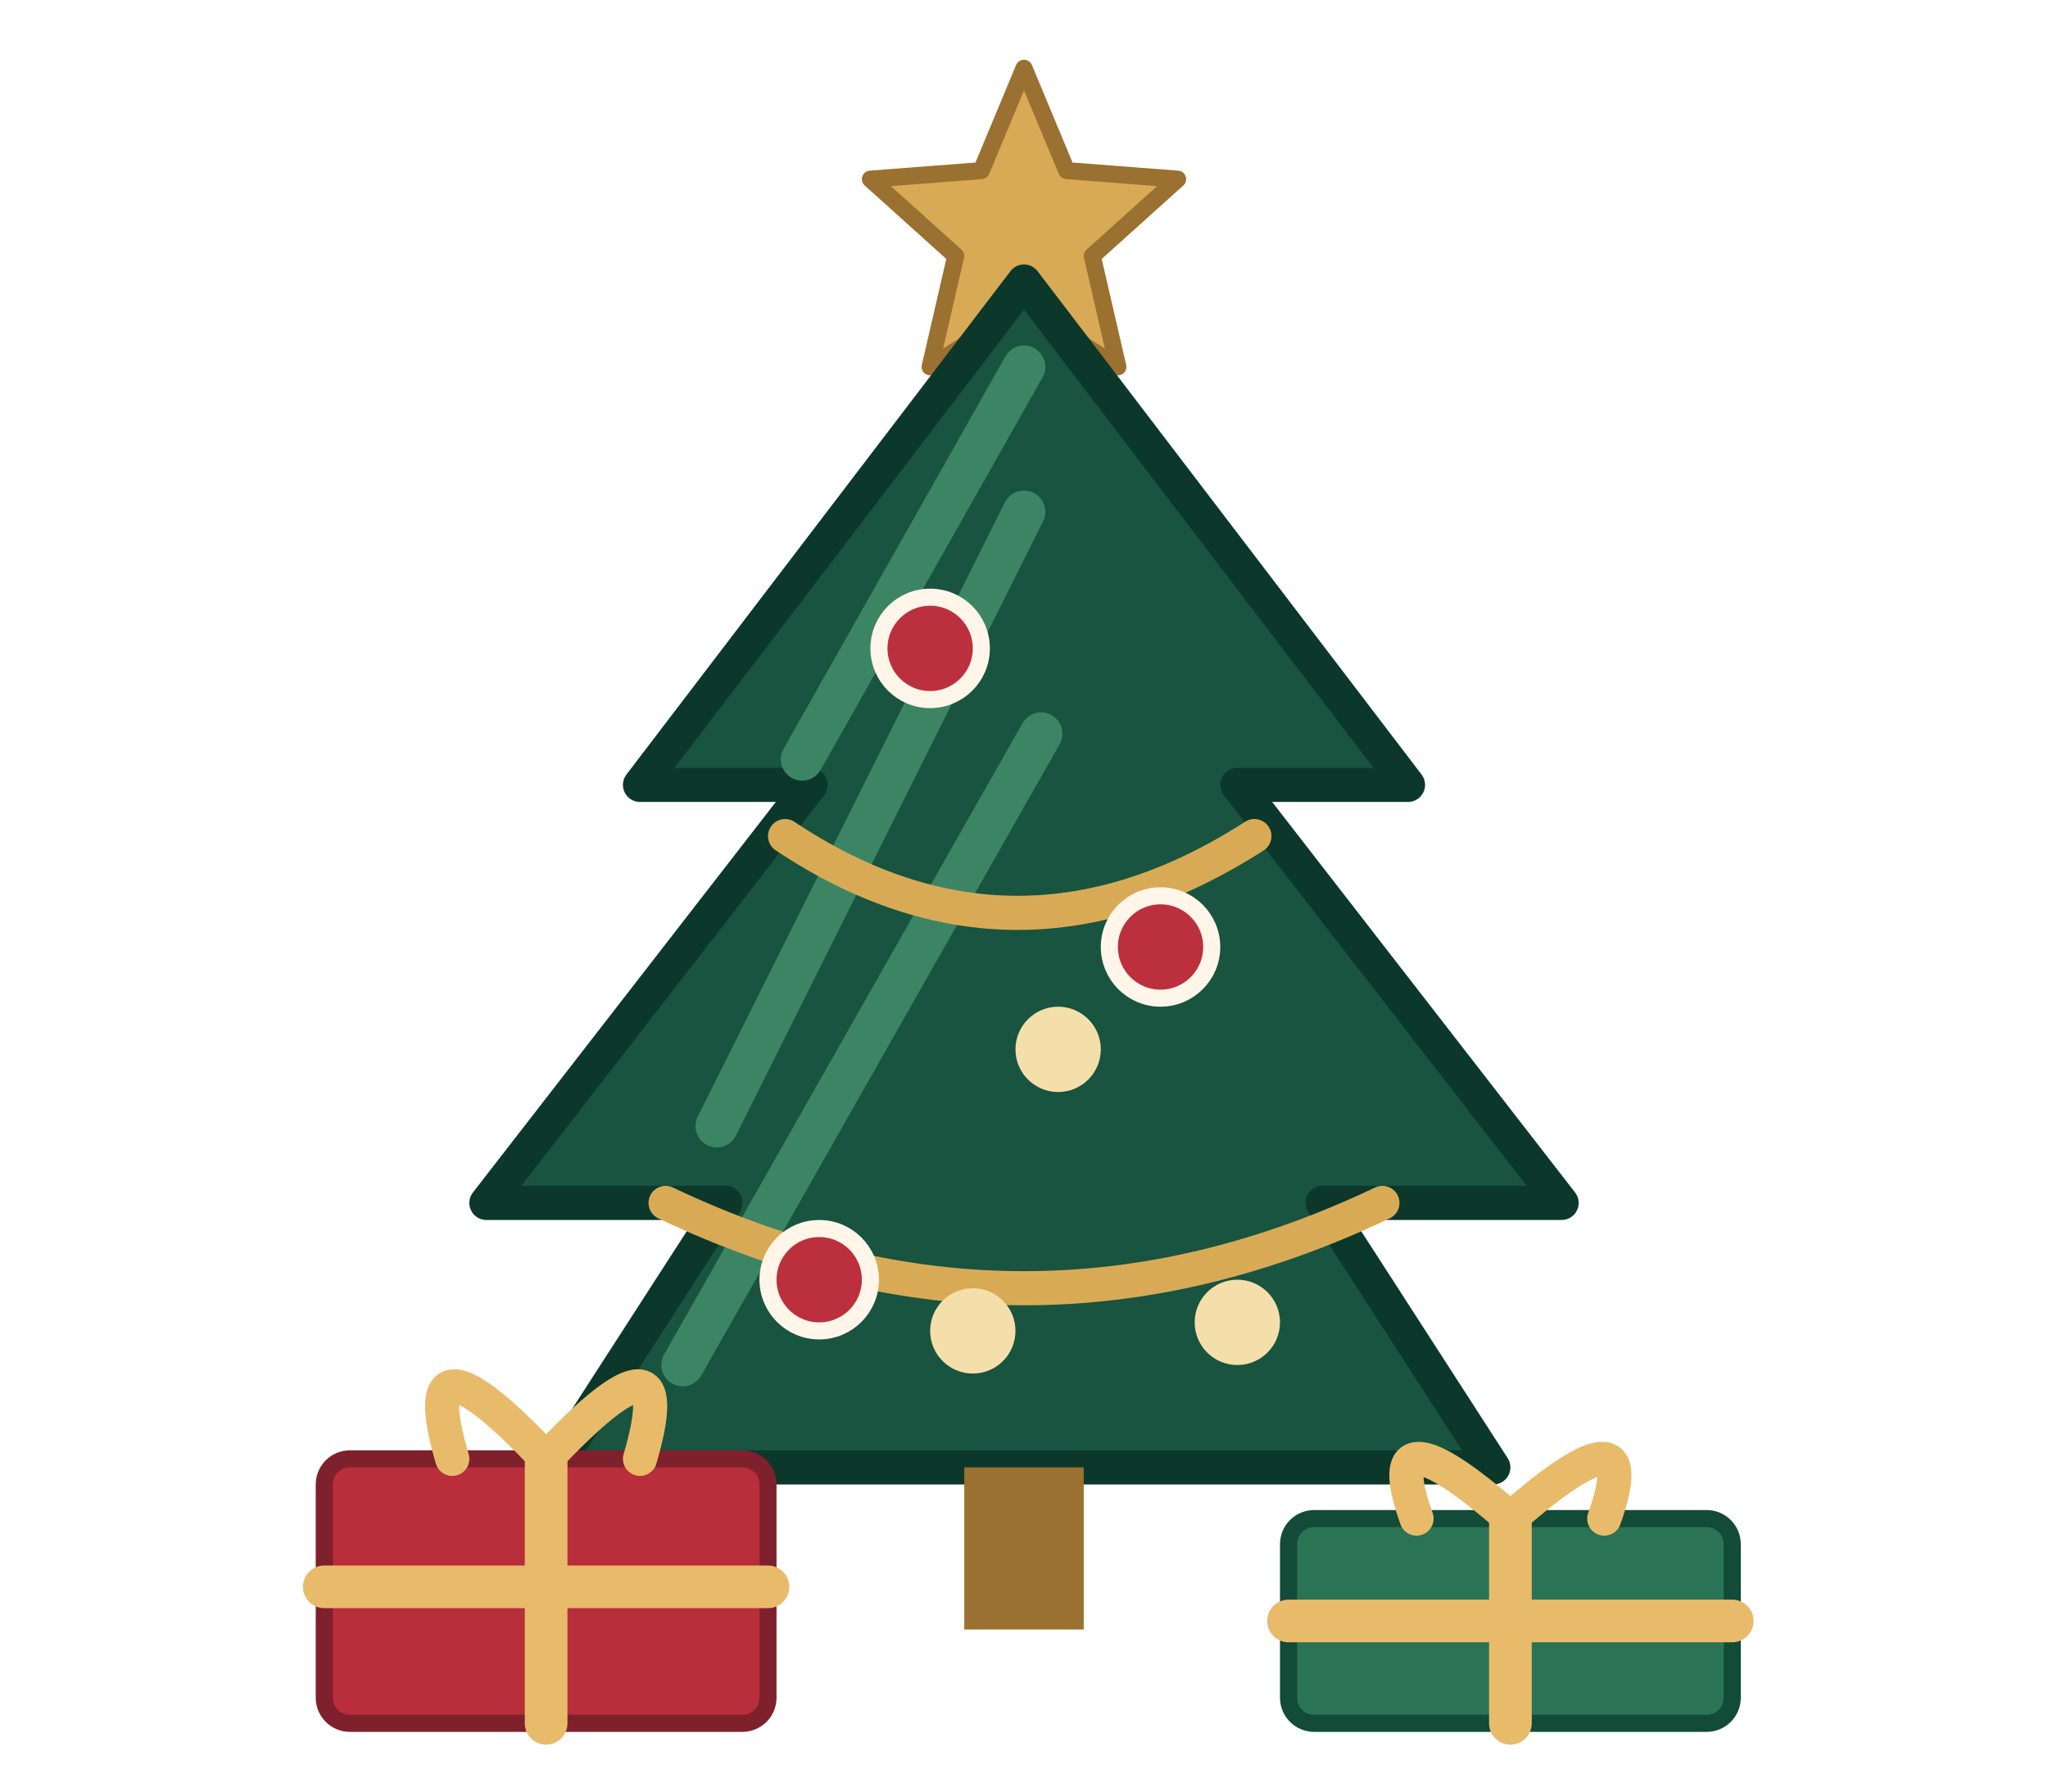
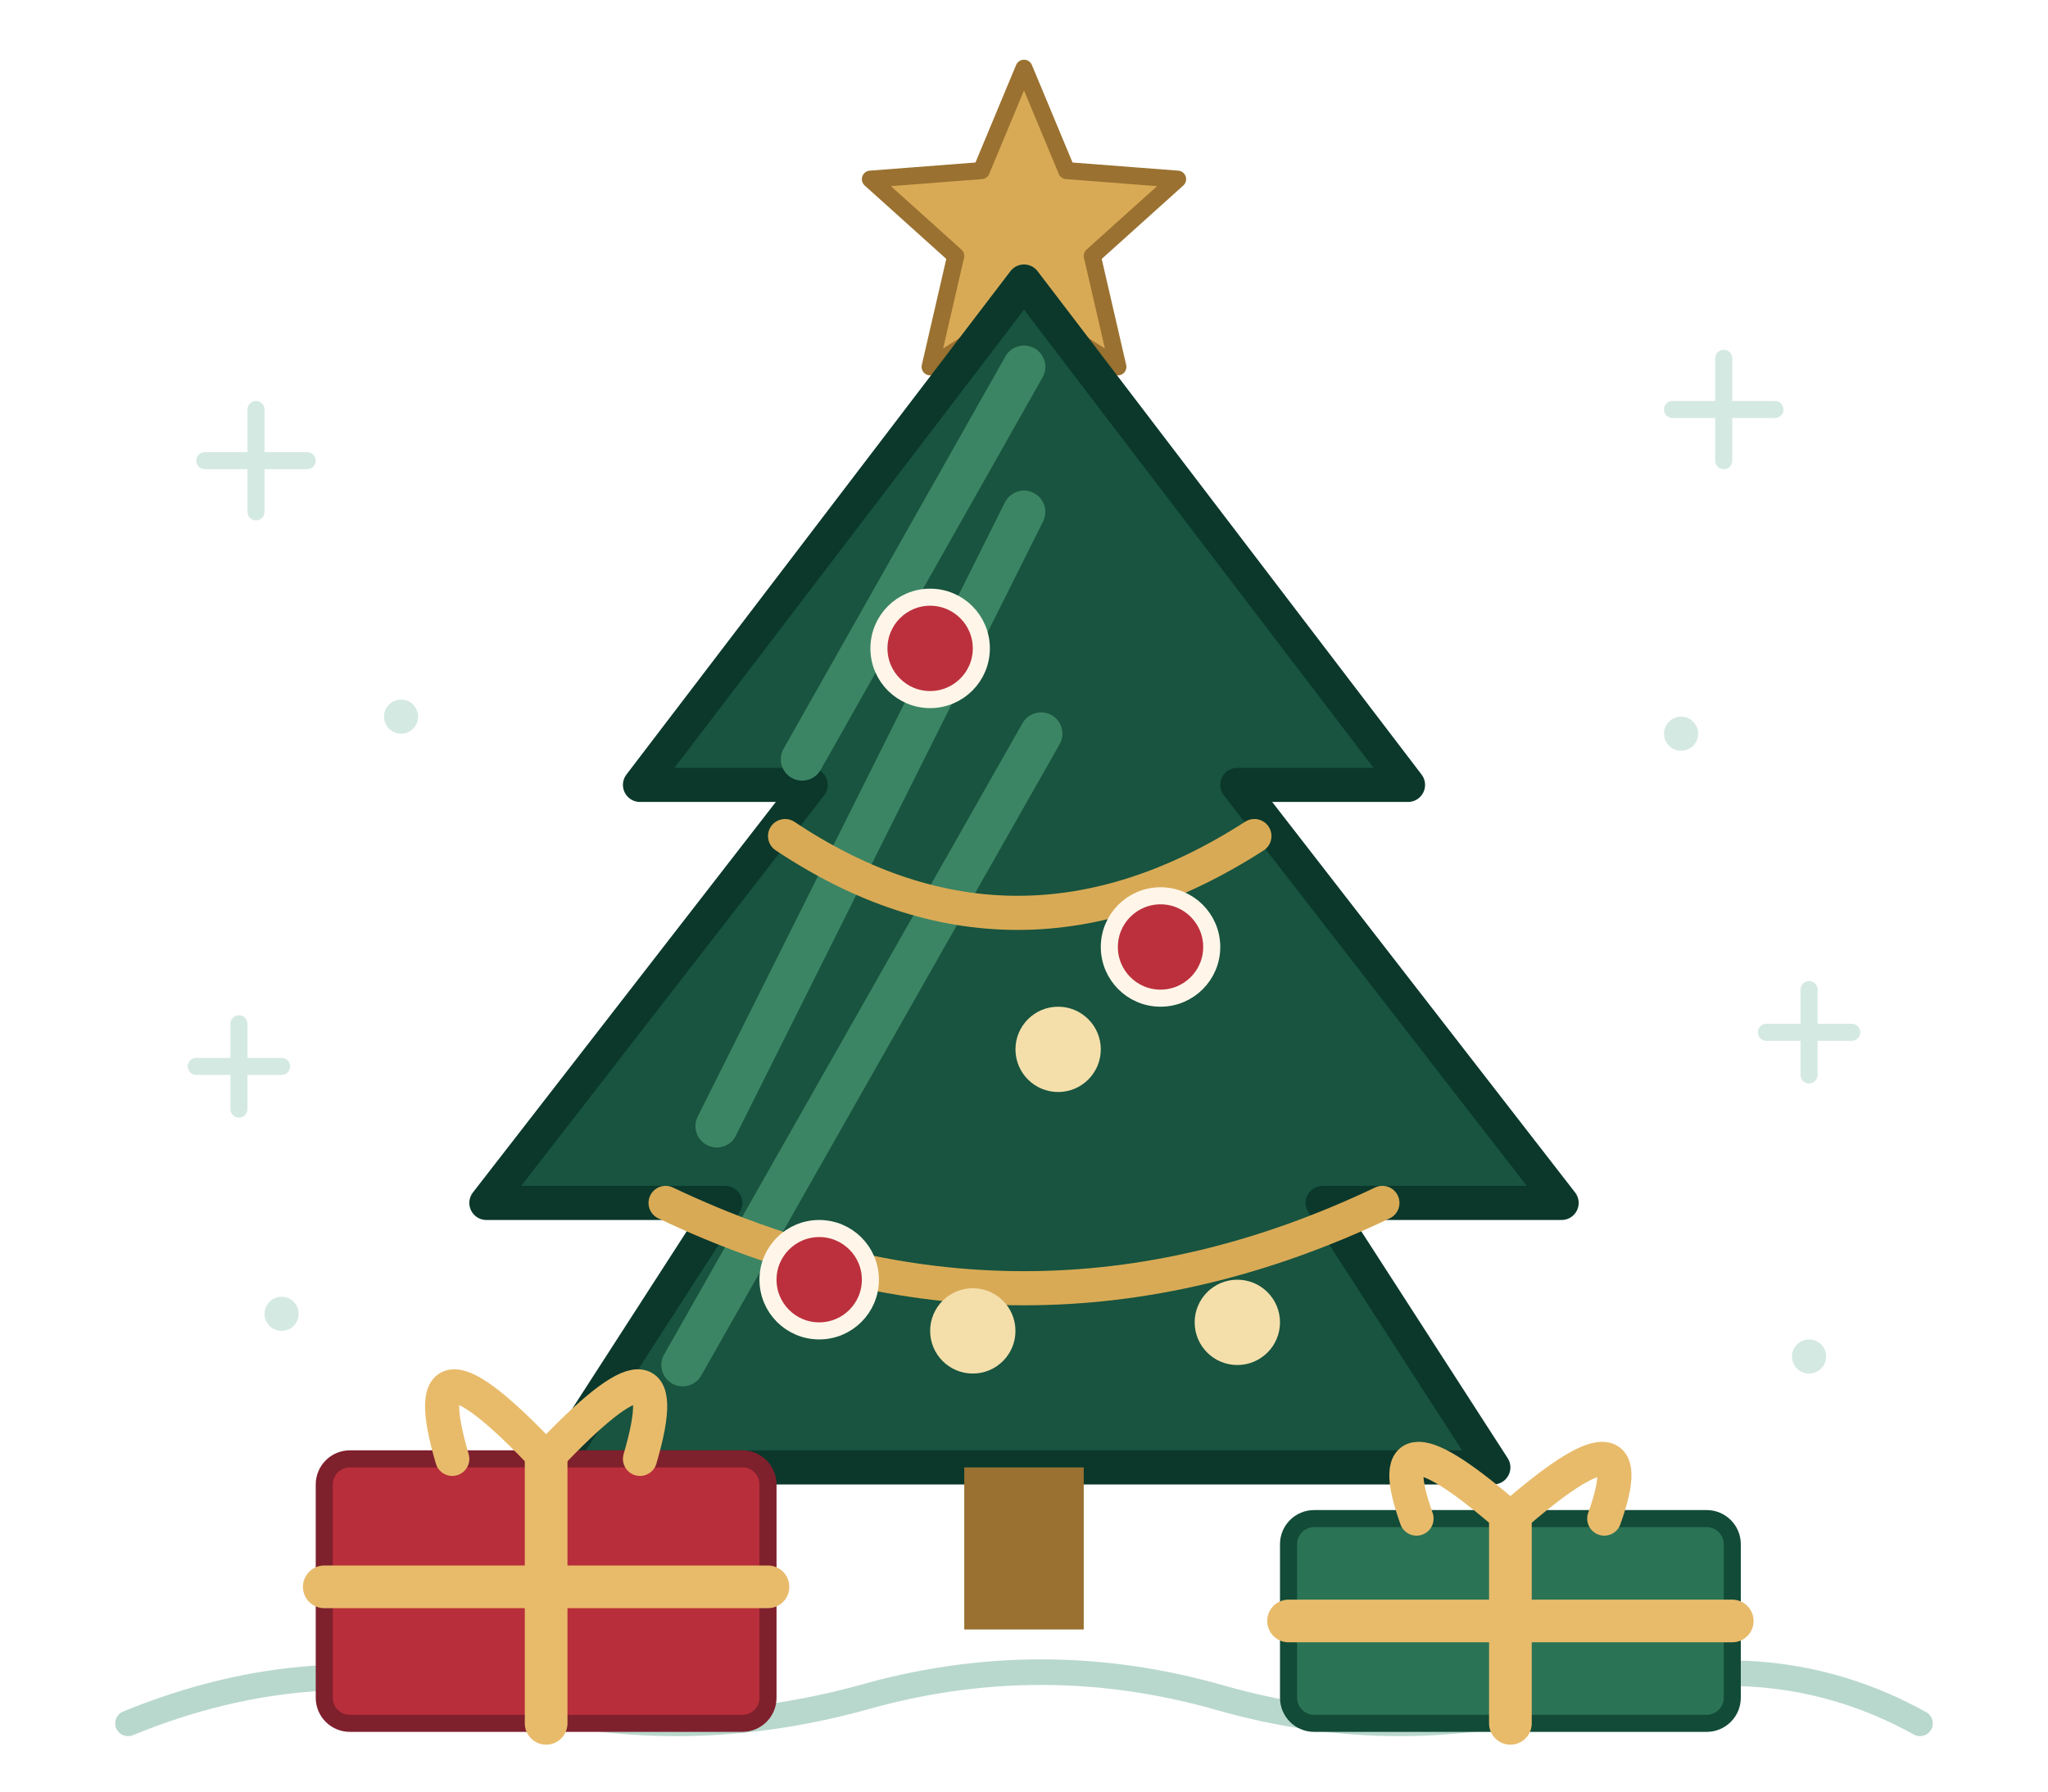
<svg xmlns="http://www.w3.org/2000/svg" viewBox="0 0 240 210" role="img" aria-label="Decorative Christmas tree and presents">
  <g fill="none" stroke-linecap="round" stroke-linejoin="round">
+     <path d="M15 202q22-9 43-3t43 0q21-6 42 0t42 0q22-7 40 3" stroke="#b9d8cd" stroke-width="3" />
+     <g stroke="#d5e9e3" stroke-width="2">
+       <path d="M30 48v12m-6-6h12M202 42v12m-6-6h12M28 120v10m-5-5h10M212 116v10m-5-5h10" />
+     </g>
+     <g fill="#d5e9e3">
+       <circle cx="47" cy="84" r="2" />
+       <circle cx="197" cy="86" r="2" />
+       <circle cx="33" cy="154" r="2" />
+       <circle cx="212" cy="159" r="2" />
+     </g>
    <path d="M120 8l5 12 13 1-10 9 3 13-11-7-11 7 3-13-10-9 13-1z" fill="#d9aa56" stroke="#9a7130" stroke-width="2" />
    <path d="M120 33L75 92h20l-38 49h28l-20 31h110l-20-31h28l-38-49h20z" fill="#18543f" stroke="#0b382b" stroke-width="4" />
    <path d="M120 43L94 89m26-29l-36 72m38-46l-42 74" stroke="#3c8564" stroke-width="5" />
    <path d="M92 98q27 18 55 0M78 141q42 20 84 0" stroke="#d9aa56" stroke-width="4" />
    <g fill="#bc303d" stroke="#fff6e9" stroke-width="2">
      <circle cx="109" cy="76" r="6" />
      <circle cx="136" cy="111" r="6" />
      <circle cx="96" cy="150" r="6" />
    </g>
    <g fill="#f4dfab">
      <circle cx="124" cy="123" r="5" />
      <circle cx="114" cy="156" r="5" />
      <circle cx="145" cy="155" r="5" />
    </g>
    <path d="M113 172h14v19h-14z" fill="#9a7130" />
    <rect x="38" y="171" width="52" height="31" rx="3" fill="#b82e3a" stroke="#7f202d" stroke-width="2" />
    <path d="M64 171v31m-26-16h52" stroke="#e8bb6b" stroke-width="5" />
    <rect x="151" y="178" width="52" height="24" rx="3" fill="#2b7355" stroke="#124b38" stroke-width="2" />
    <path d="M177 178v24m-26-12h52" stroke="#e8bb6b" stroke-width="5" />
    <path d="M53 171q-5-17 11 0 16-17 11 0M166 178q-5-14 11 0 16-14 11 0" stroke="#e8bb6b" stroke-width="4" />
  </g>
</svg>
